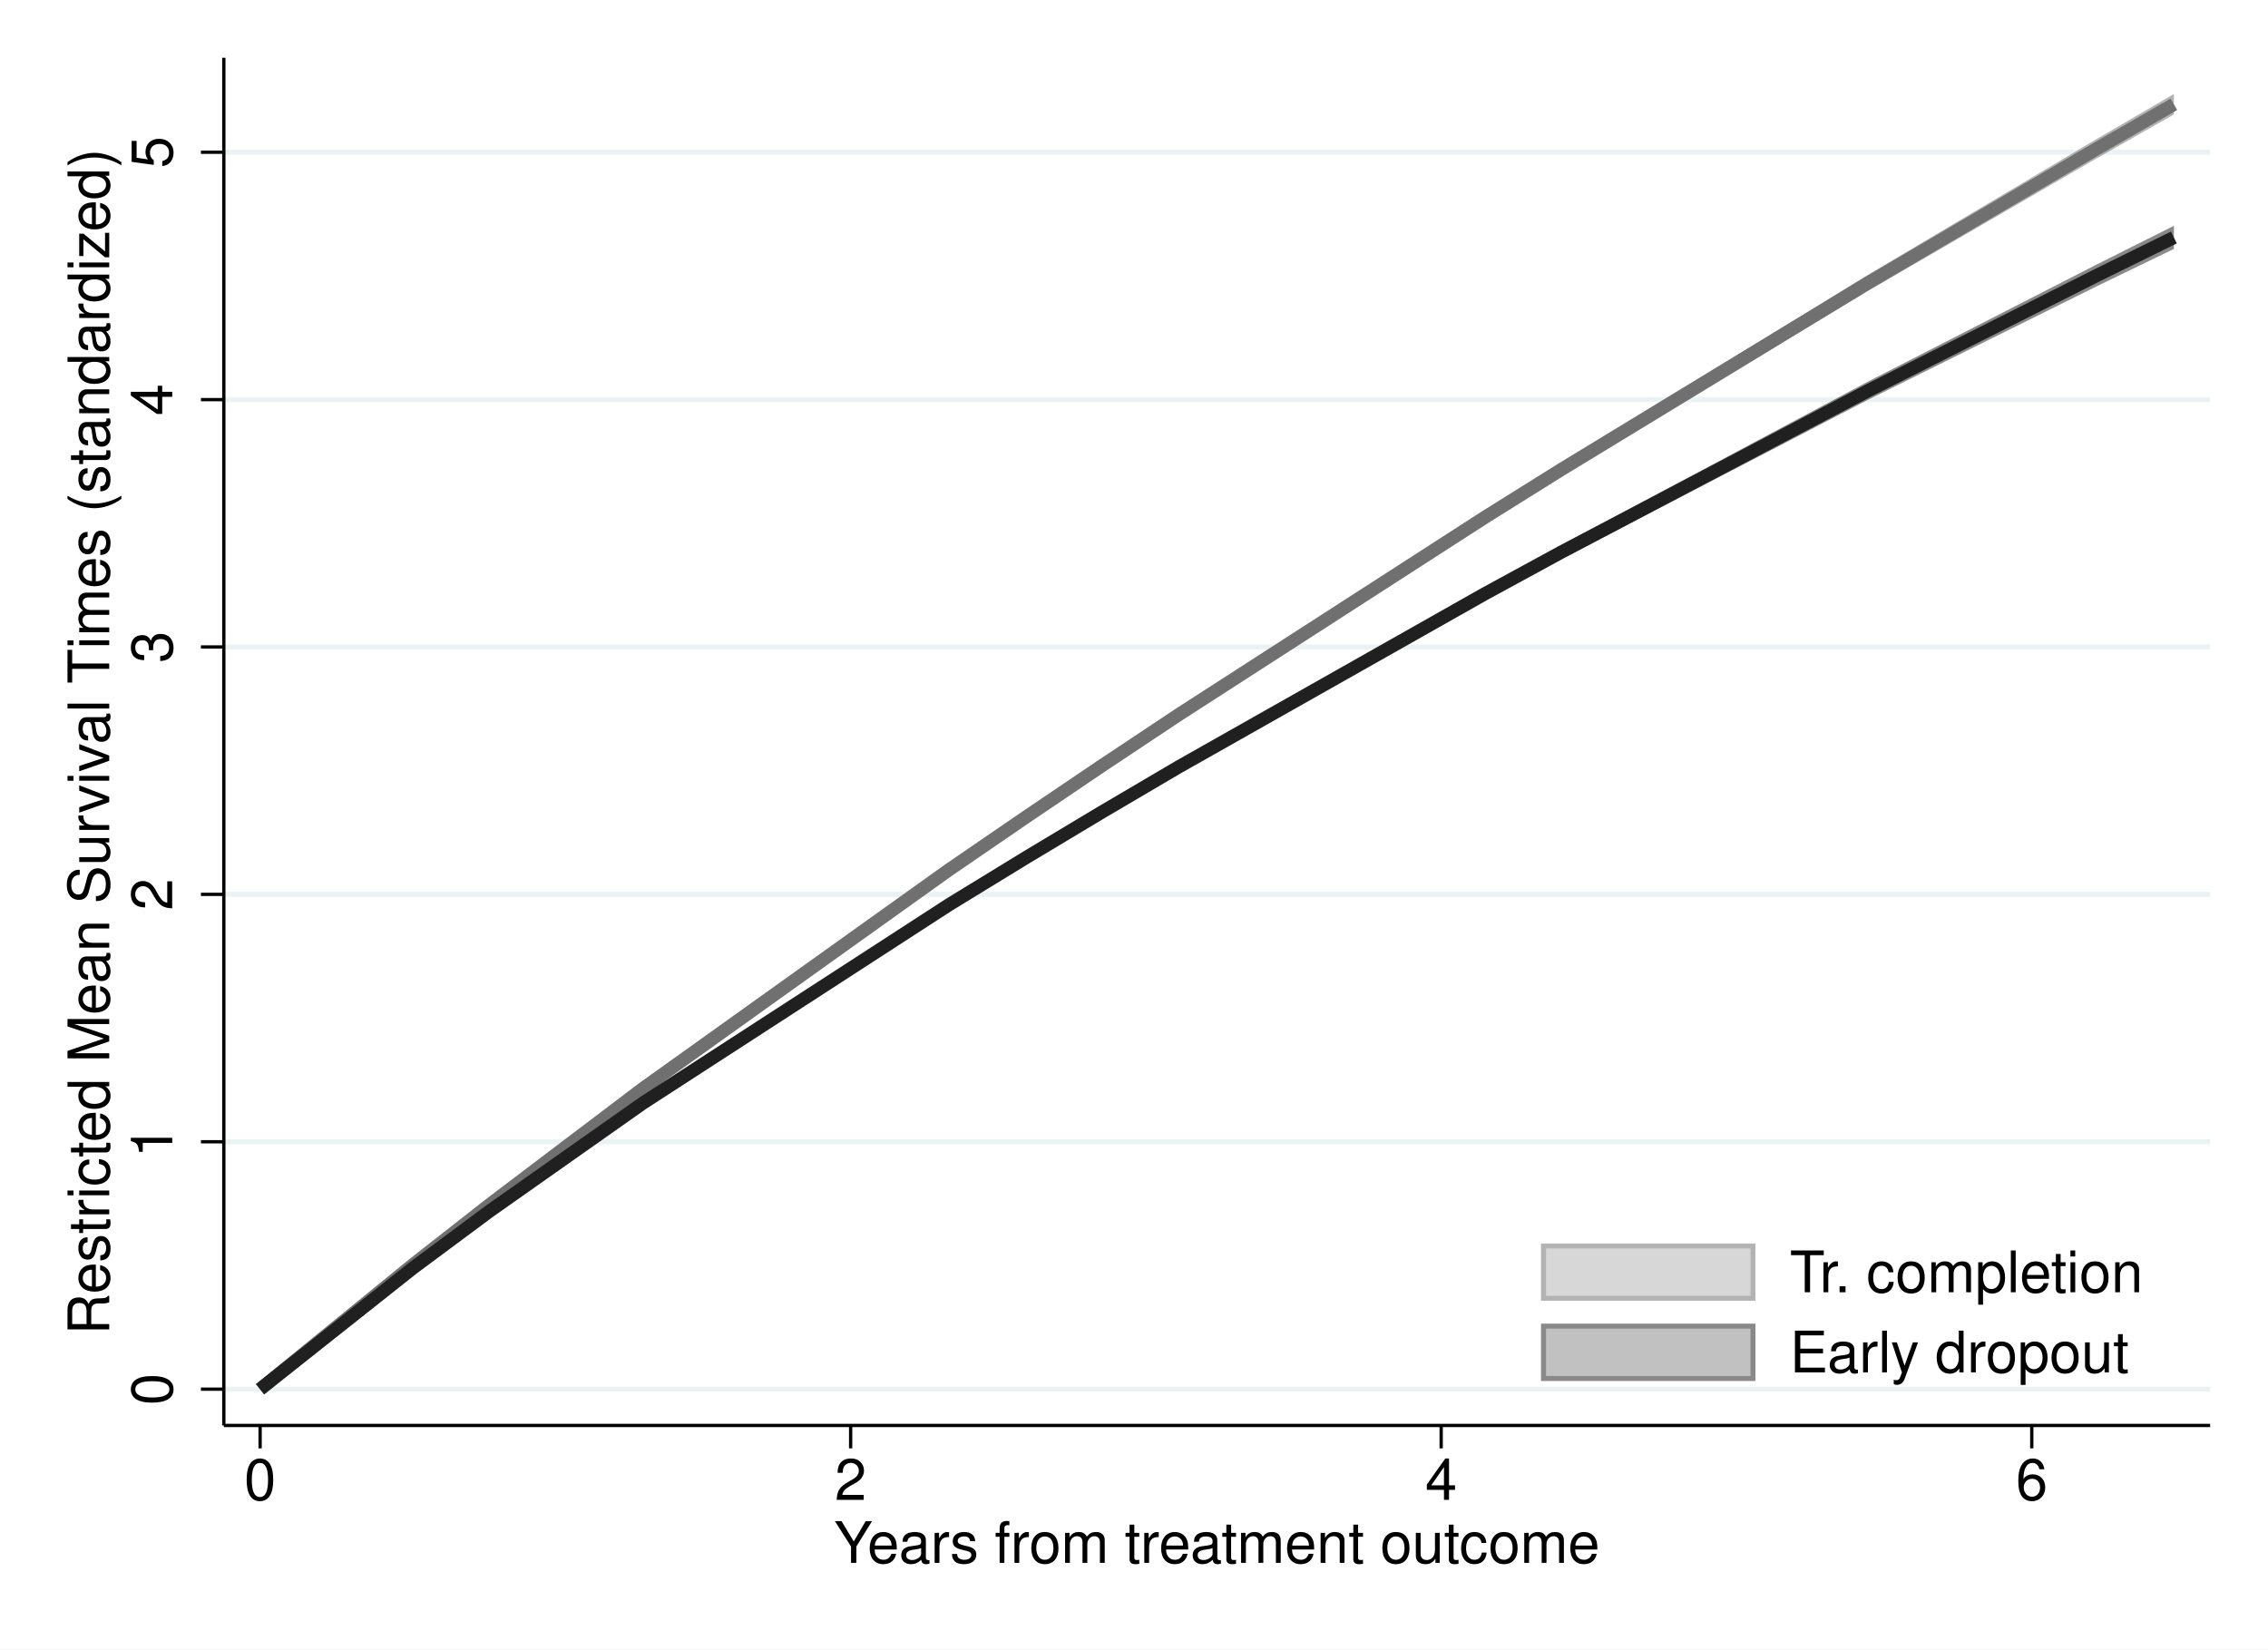
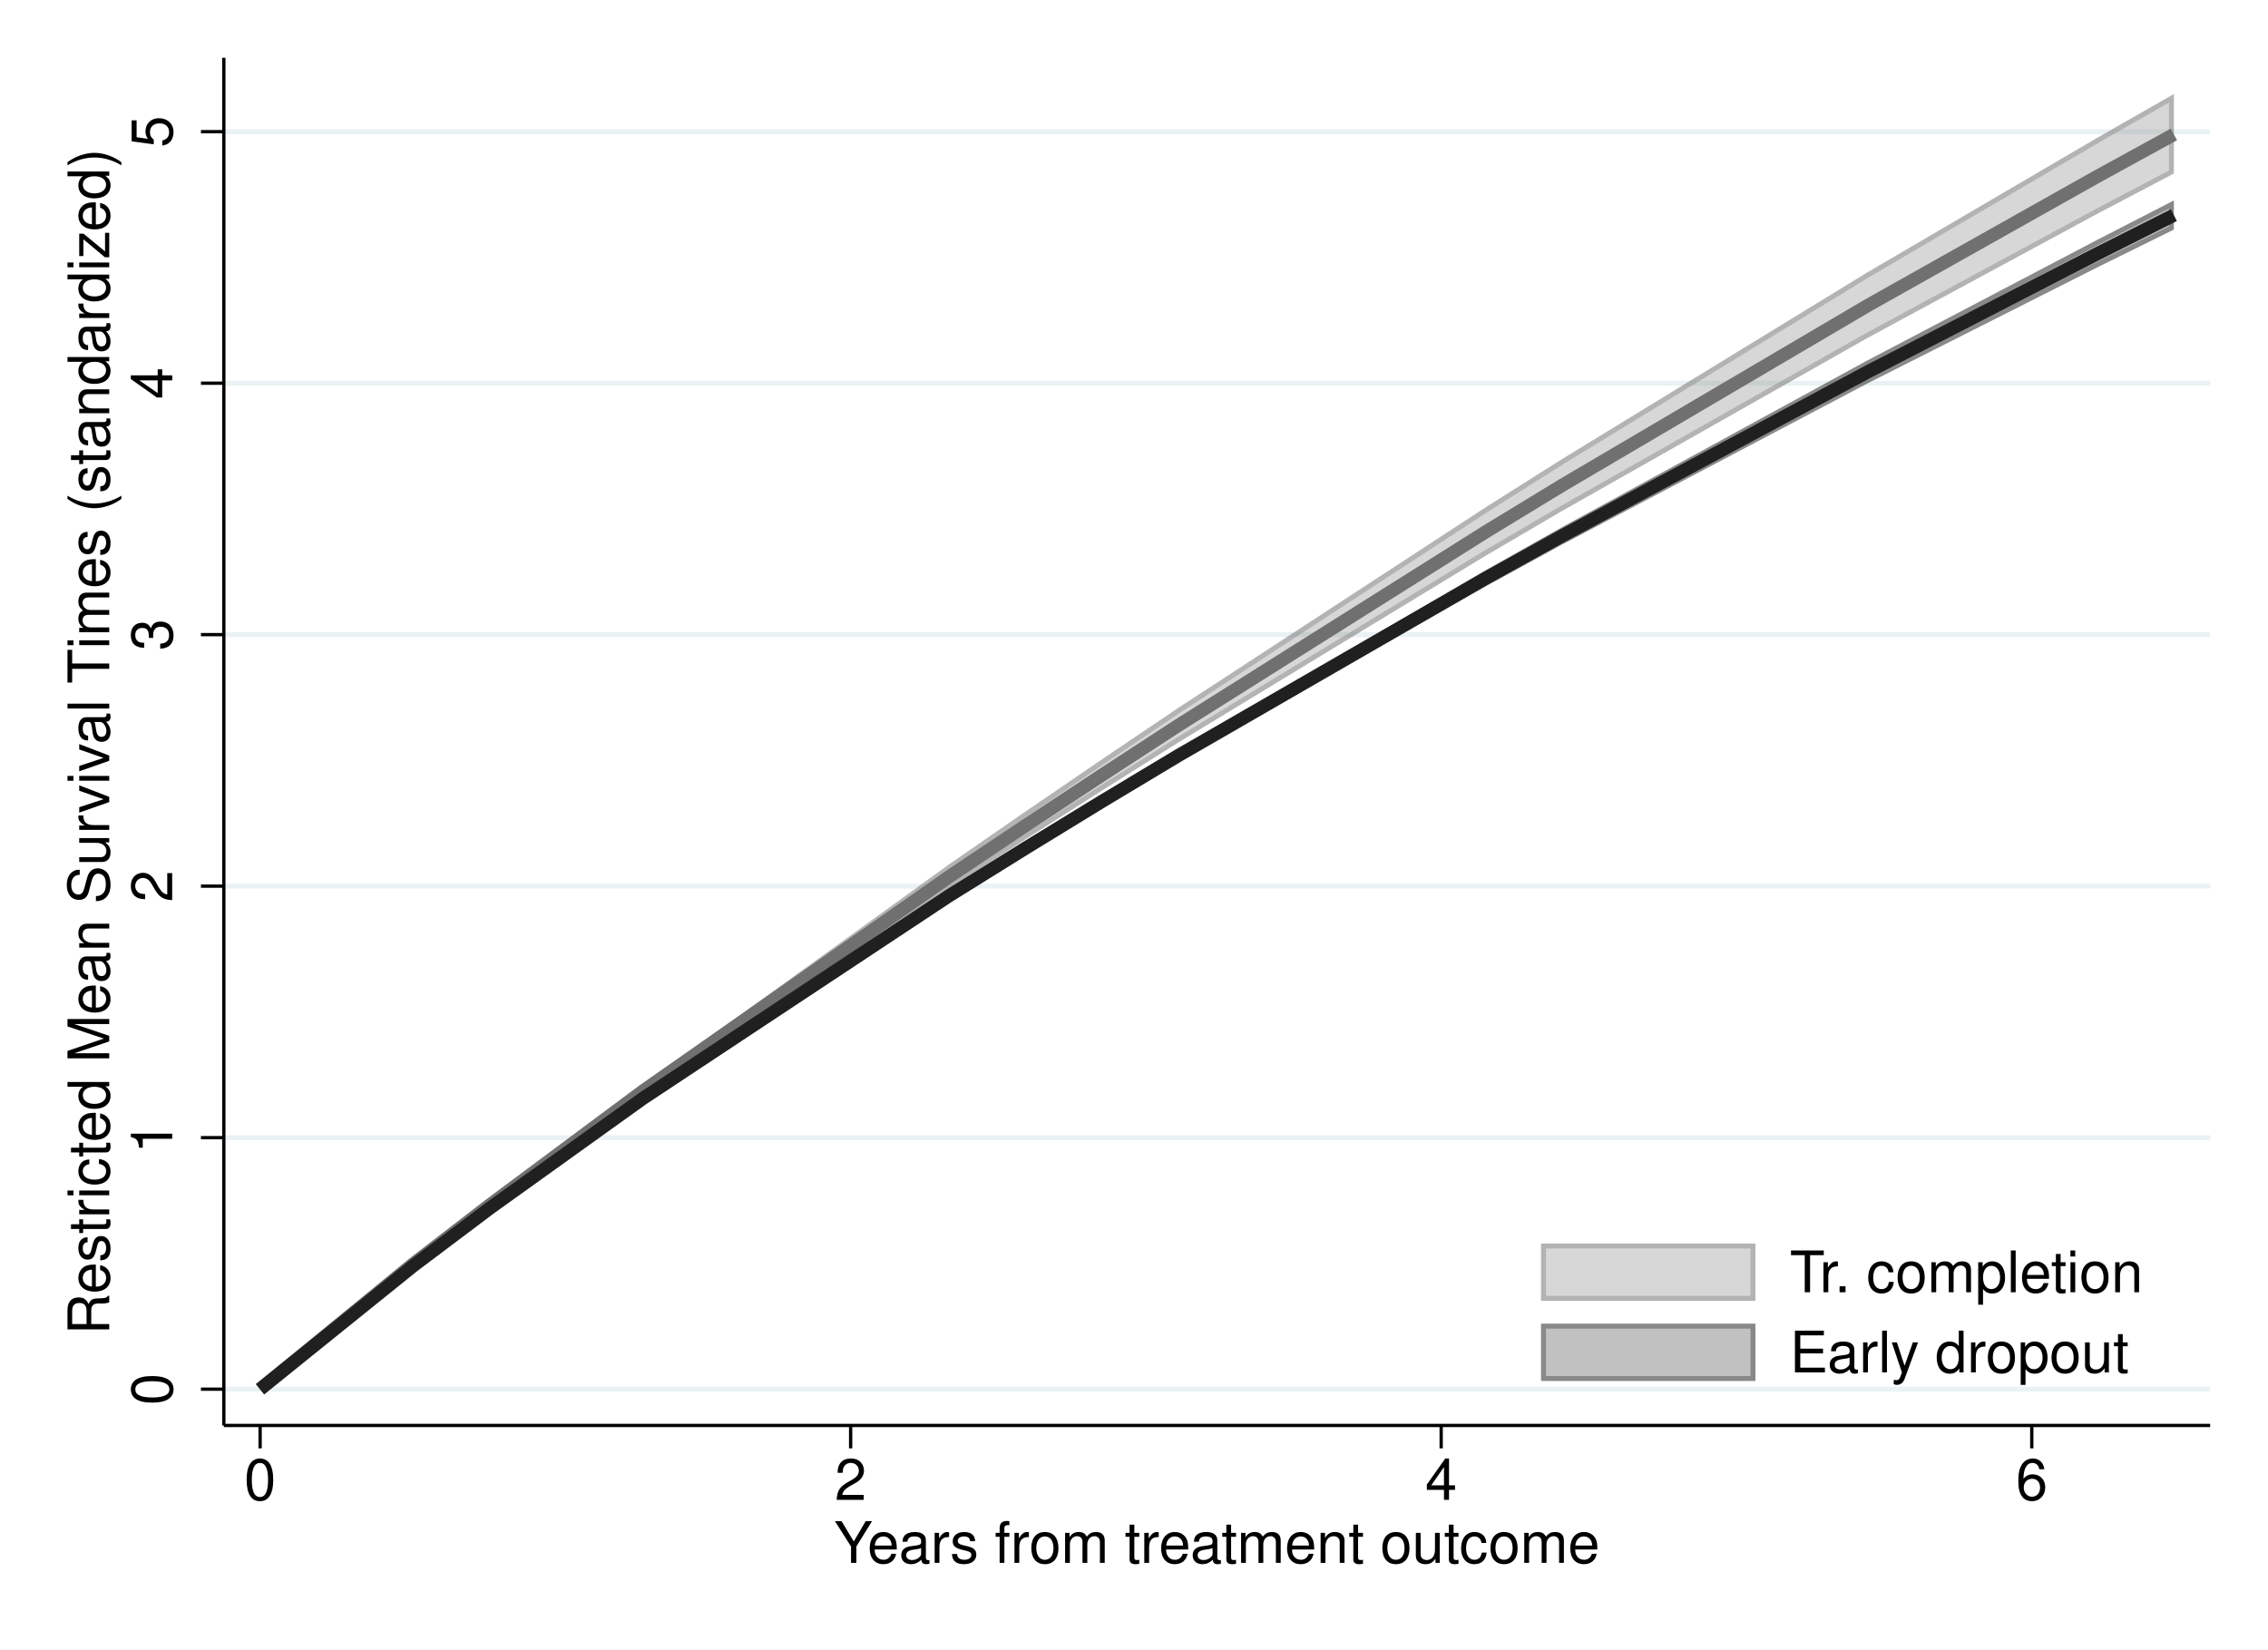
<svg xmlns="http://www.w3.org/2000/svg" xmlns:xlink="http://www.w3.org/1999/xlink" version="1.1" width="5.50in" height="4.00in" viewBox="0 0 3960 2880">
  <rect x="0" y="0" width="3960" height="2880" style="fill:#FFFFFF;stroke:none" />
  <rect x="0.00" y="0.00" width="3959.88" height="2880.00" style="fill:#FFFFFF" />
  <rect x="2.88" y="2.88" width="3954.12" height="2874.24" style="fill:none;stroke:#FFFFFF;stroke-width:5.76" />
  <rect x="390.80" y="100.86" width="3468.22" height="2388.33" style="fill:#FFFFFF" />
  <rect x="393.68" y="103.74" width="3462.46" height="2382.57" style="fill:none;stroke:#FFFFFF;stroke-width:5.76" />
  <line x1="390.80" y1="2425.82" x2="3859.02" y2="2425.82" style="stroke:#EAF2F3;stroke-width:8.64" />
-   <line x1="390.80" y1="1993.80" x2="3859.02" y2="1993.80" style="stroke:#EAF2F3;stroke-width:8.64" />
-   <line x1="390.80" y1="1561.77" x2="3859.02" y2="1561.77" style="stroke:#EAF2F3;stroke-width:8.64" />
-   <line x1="390.80" y1="1129.75" x2="3859.02" y2="1129.75" style="stroke:#EAF2F3;stroke-width:8.64" />
-   <line x1="390.80" y1="697.85" x2="3859.02" y2="697.85" style="stroke:#EAF2F3;stroke-width:8.64" />
-   <line x1="390.80" y1="265.82" x2="3859.02" y2="265.82" style="stroke:#EAF2F3;stroke-width:8.64" />
+   <line x1="390.80" y1="1986.62" x2="3859.02" y2="1986.62" style="stroke:#EAF2F3;stroke-width:8.64" />
+   <line x1="390.80" y1="1547.42" x2="3859.02" y2="1547.42" style="stroke:#EAF2F3;stroke-width:8.64" />
+   <line x1="390.80" y1="1108.22" x2="3859.02" y2="1108.22" style="stroke:#EAF2F3;stroke-width:8.64" />
+   <line x1="390.80" y1="669.14" x2="3859.02" y2="669.14" style="stroke:#EAF2F3;stroke-width:8.64" />
+   <line x1="390.80" y1="229.93" x2="3859.02" y2="229.93" style="stroke:#EAF2F3;stroke-width:8.64" />
  <defs>
-     <path id="path_gWYXGCZf" d="M721.46 2208.51 L721.46 2208.51 L855.11 2104.19 L1122.41 1902.84 L1657.14 1523.16 L1790.79 1432.20 L1924.44 1342.61 L2058.09 1254.37 L2592.81 912.81 L2726.46 830.02 L3261.06 508.26 L3662.01 275.85 L3795.66 199.86 L3795.66 164.22 L3662.01 242.06 L3261.06 480.29 L2726.46 809.23 L2592.81 893.63 L2058.09 1241.38 L1924.44 1331.10 L1790.79 1422.06 L1657.14 1514.38 L1122.41 1899.00 L855.11 2102.45 L721.46 2207.65 L721.46 2208.51 Z" stroke-linejoin="round" />
+     <path id="path_jJlPcDCM" d="M721.46 2209.25 L721.46 2209.25 L855.11 2108.77 L1122.41 1915.21 L1657.14 1552.00 L1790.79 1465.49 L1924.44 1380.23 L2058.09 1296.07 L2592.81 971.10 L2726.46 892.76 L3261.06 589.93 L3662.01 373.24 L3795.66 302.95 L3795.66 164.22 L3662.01 240.58 L3261.06 475.34 L2726.46 802.30 L2592.81 886.70 L2058.09 1235.68 L1924.44 1325.78 L1790.79 1416.98 L1657.14 1509.43 L1122.41 1895.17 L855.11 2099.36 L721.46 2204.55 L721.46 2209.25 Z" stroke-linejoin="round" />
  </defs>
  <defs>
-     <clipPath id="clipPath_WdCPRQte">
-       <use xlink:href="#path_gWYXGCZf" />
+     <clipPath id="clipPath_gLNzOtbT">
+       <use xlink:href="#path_jJlPcDCM" />
    </clipPath>
  </defs>
-   <use xlink:href="#path_gWYXGCZf" style="stroke:none;fill:#8D8D8D;fill-opacity:0.35" />
-   <use xlink:href="#path_gWYXGCZf" style="fill:none;stroke:#707070;stroke-opacity:0.35;stroke-width:17.28" clip-path="url(#clipPath_WdCPRQte)" />
+   <use xlink:href="#path_jJlPcDCM" style="stroke:none;fill:#8D8D8D;fill-opacity:0.35" />
+   <use xlink:href="#path_jJlPcDCM" style="fill:none;stroke:#707070;stroke-opacity:0.35;stroke-width:17.28" clip-path="url(#clipPath_gLNzOtbT)" />
  <defs>
-     <path id="path_NKKoLrfz" d="M721.46 2214.45 L721.46 2214.45 L855.11 2115.82 L1122.41 1928.58 L1657.14 1584.92 L1790.79 1503.86 L1924.44 1424.53 L2058.09 1346.57 L2592.81 1047.82 L2726.46 975.92 L3261.06 698.34 L3662.01 499.35 L3795.66 434.62 L3795.66 394.40 L3662.01 461.35 L3261.06 666.66 L2726.46 952.04 L2592.81 1025.67 L2058.09 1331.47 L1924.44 1411.04 L1790.79 1491.98 L1657.14 1574.52 L1122.41 1923.88 L855.11 2113.47 L721.46 2213.21 L721.46 2214.45 Z" stroke-linejoin="round" />
+     <path id="path_ciuHwcRu" d="M721.46 2211.23 L721.46 2211.23 L855.11 2111.36 L1122.41 1921.16 L1657.14 1570.81 L1790.79 1488.51 L1924.44 1407.70 L2058.09 1328.50 L2592.81 1024.56 L2726.46 951.42 L3261.06 669.26 L3662.01 466.80 L3795.66 400.84 L3795.66 350.10 L3662.01 418.78 L3261.06 629.16 L2726.46 921.10 L2592.81 996.47 L2058.09 1309.32 L1924.44 1390.62 L1790.79 1473.41 L1657.14 1557.69 L1122.41 1915.09 L855.11 2108.27 L721.46 2209.50 L721.46 2211.23 Z" stroke-linejoin="round" />
  </defs>
  <defs>
-     <clipPath id="clipPath_VPzQqtDe">
-       <use xlink:href="#path_NKKoLrfz" />
+     <clipPath id="clipPath_EEjuhsRl">
+       <use xlink:href="#path_ciuHwcRu" />
    </clipPath>
  </defs>
-   <use xlink:href="#path_NKKoLrfz" style="stroke:none;fill:#4D4D4D;fill-opacity:0.35" />
-   <use xlink:href="#path_NKKoLrfz" style="fill:none;stroke:#202020;stroke-opacity:0.35;stroke-width:17.28" clip-path="url(#clipPath_VPzQqtDe)" />
-   <path d=" M454.04 2425.95 L721.46 2208.14 L855.11 2103.44 L1122.41 1900.98 L1657.01 1518.83 L1790.66 1427.25 L1924.31 1336.91 L2058.09 1247.93 L2592.69 903.28 L2726.34 819.75 L3261.06 494.40 L3662.01 259.14 L3795.66 182.17" stroke-linejoin="round" style="fill:none;stroke:#707070;stroke-width:23.04" />
-   <path d=" M454.04 2425.95 L721.46 2213.96 L855.11 2114.71 L1122.41 1926.35 L1657.01 1579.84 L1790.66 1498.04 L1924.31 1417.85 L2058.09 1339.14 L2592.69 1036.81 L2726.34 964.04 L3261.06 682.63 L3662.01 480.54 L3795.66 414.70" stroke-linejoin="round" style="fill:none;stroke:#202020;stroke-width:23.04" />
+   <use xlink:href="#path_ciuHwcRu" style="stroke:none;fill:#4D4D4D;fill-opacity:0.35" />
+   <use xlink:href="#path_ciuHwcRu" style="fill:none;stroke:#202020;stroke-opacity:0.35;stroke-width:17.28" clip-path="url(#clipPath_EEjuhsRl)" />
+   <path d=" M454.04 2425.95 L721.46 2207.03 L855.11 2104.19 L1122.41 1905.31 L1657.01 1531.08 L1790.66 1441.61 L1924.31 1353.37 L2058.09 1266.25 L2592.69 929.64 L2726.34 848.21 L3261.06 533.50 L3662.01 308.02 L3795.66 234.76" stroke-linejoin="round" style="fill:none;stroke:#707070;stroke-width:23.04" />
+   <path d=" M454.04 2425.95 L721.46 2210.49 L855.11 2109.88 L1122.41 1918.18 L1657.01 1564.25 L1790.66 1481.09 L1924.31 1399.28 L2058.09 1318.97 L2592.69 1010.57 L2726.34 936.45 L3261.06 649.34 L3662.01 443.04 L3795.66 375.72" stroke-linejoin="round" style="fill:none;stroke:#202020;stroke-width:23.04" />
  <line x1="390.80" y1="2489.19" x2="390.80" y2="100.86" style="stroke:#000000;stroke-width:5.76" />
  <line x1="390.80" y1="2425.82" x2="350.83" y2="2425.82" style="stroke:#000000;stroke-width:5.76" />
  <text x="300.72" y="2425.82" style="font-family:'Helvetica';font-size:99.99px;fill:#000000" transform="rotate(-90 300.72,2425.82)" text-anchor="middle">0</text>
-   <line x1="390.80" y1="1993.80" x2="350.83" y2="1993.80" style="stroke:#000000;stroke-width:5.76" />
-   <text x="300.72" y="1993.80" style="font-family:'Helvetica';font-size:99.99px;fill:#000000" transform="rotate(-90 300.72,1993.80)" text-anchor="middle">1</text>
-   <line x1="390.80" y1="1561.77" x2="350.83" y2="1561.77" style="stroke:#000000;stroke-width:5.76" />
-   <text x="300.72" y="1561.77" style="font-family:'Helvetica';font-size:99.99px;fill:#000000" transform="rotate(-90 300.72,1561.77)" text-anchor="middle">2</text>
-   <line x1="390.80" y1="1129.75" x2="350.83" y2="1129.75" style="stroke:#000000;stroke-width:5.76" />
-   <text x="300.72" y="1129.75" style="font-family:'Helvetica';font-size:99.99px;fill:#000000" transform="rotate(-90 300.72,1129.75)" text-anchor="middle">3</text>
-   <line x1="390.80" y1="697.85" x2="350.83" y2="697.85" style="stroke:#000000;stroke-width:5.76" />
-   <text x="300.72" y="697.85" style="font-family:'Helvetica';font-size:99.99px;fill:#000000" transform="rotate(-90 300.72,697.85)" text-anchor="middle">4</text>
-   <line x1="390.80" y1="265.82" x2="350.83" y2="265.82" style="stroke:#000000;stroke-width:5.76" />
-   <text x="300.72" y="265.82" style="font-family:'Helvetica';font-size:99.99px;fill:#000000" transform="rotate(-90 300.72,265.82)" text-anchor="middle">5</text>
+   <line x1="390.80" y1="1986.62" x2="350.83" y2="1986.62" style="stroke:#000000;stroke-width:5.76" />
+   <text x="300.72" y="1986.62" style="font-family:'Helvetica';font-size:99.99px;fill:#000000" transform="rotate(-90 300.72,1986.62)" text-anchor="middle">1</text>
+   <line x1="390.80" y1="1547.42" x2="350.83" y2="1547.42" style="stroke:#000000;stroke-width:5.76" />
+   <text x="300.72" y="1547.42" style="font-family:'Helvetica';font-size:99.99px;fill:#000000" transform="rotate(-90 300.72,1547.42)" text-anchor="middle">2</text>
+   <line x1="390.80" y1="1108.22" x2="350.83" y2="1108.22" style="stroke:#000000;stroke-width:5.76" />
+   <text x="300.72" y="1108.22" style="font-family:'Helvetica';font-size:99.99px;fill:#000000" transform="rotate(-90 300.72,1108.22)" text-anchor="middle">3</text>
+   <line x1="390.80" y1="669.14" x2="350.83" y2="669.14" style="stroke:#000000;stroke-width:5.76" />
+   <text x="300.72" y="669.14" style="font-family:'Helvetica';font-size:99.99px;fill:#000000" transform="rotate(-90 300.72,669.14)" text-anchor="middle">4</text>
+   <line x1="390.80" y1="229.93" x2="350.83" y2="229.93" style="stroke:#000000;stroke-width:5.76" />
+   <text x="300.72" y="229.93" style="font-family:'Helvetica';font-size:99.99px;fill:#000000" transform="rotate(-90 300.72,229.93)" text-anchor="middle">5</text>
  <text x="190.71" y="1294.96" style="font-family:'Helvetica';font-size:99.99px;fill:#000000" transform="rotate(-90 190.71,1294.96)" text-anchor="middle">Restricted Mean Survival Times (standardized)</text>
  <line x1="390.80" y1="2489.19" x2="3859.02" y2="2489.19" style="stroke:#000000;stroke-width:5.76" />
  <line x1="454.16" y1="2489.19" x2="454.16" y2="2529.16" style="stroke:#000000;stroke-width:5.76" />
  <text x="454.16" y="2619.14" style="font-family:'Helvetica';font-size:99.99px;fill:#000000" text-anchor="middle">0</text>
  <line x1="1485.25" y1="2489.19" x2="1485.25" y2="2529.16" style="stroke:#000000;stroke-width:5.76" />
  <text x="1485.25" y="2619.14" style="font-family:'Helvetica';font-size:99.99px;fill:#000000" text-anchor="middle">2</text>
  <line x1="2516.33" y1="2489.19" x2="2516.33" y2="2529.16" style="stroke:#000000;stroke-width:5.76" />
  <text x="2516.33" y="2619.14" style="font-family:'Helvetica';font-size:99.99px;fill:#000000" text-anchor="middle">4</text>
  <line x1="3547.54" y1="2489.19" x2="3547.54" y2="2529.16" style="stroke:#000000;stroke-width:5.76" />
  <text x="3547.54" y="2619.14" style="font-family:'Helvetica';font-size:99.99px;fill:#000000" text-anchor="middle">6</text>
  <text x="2124.91" y="2729.16" style="font-family:'Helvetica';font-size:99.99px;fill:#000000" text-anchor="middle">Years from treatment outcome</text>
  <rect x="2690.70" y="2171.51" width="374.34" height="99.99" style="fill:#8D8D8D;fill-opacity:0.35" />
  <rect x="2695.02" y="2175.83" width="365.70" height="91.35" style="fill:none;stroke:#707070;stroke-opacity:0.35;stroke-width:8.64" />
  <rect x="2690.70" y="2311.47" width="374.34" height="99.99" style="fill:#4D4D4D;fill-opacity:0.35" />
  <rect x="2695.02" y="2315.79" width="365.70" height="91.35" style="fill:none;stroke:#202020;stroke-opacity:0.35;stroke-width:8.64" />
  <text x="3125.06" y="2256.53" style="font-family:'Helvetica';font-size:99.99px;fill:#000000">Tr. completion</text>
  <text x="3125.06" y="2396.50" style="font-family:'Helvetica';font-size:99.99px;fill:#000000">Early dropout</text>
</svg>
